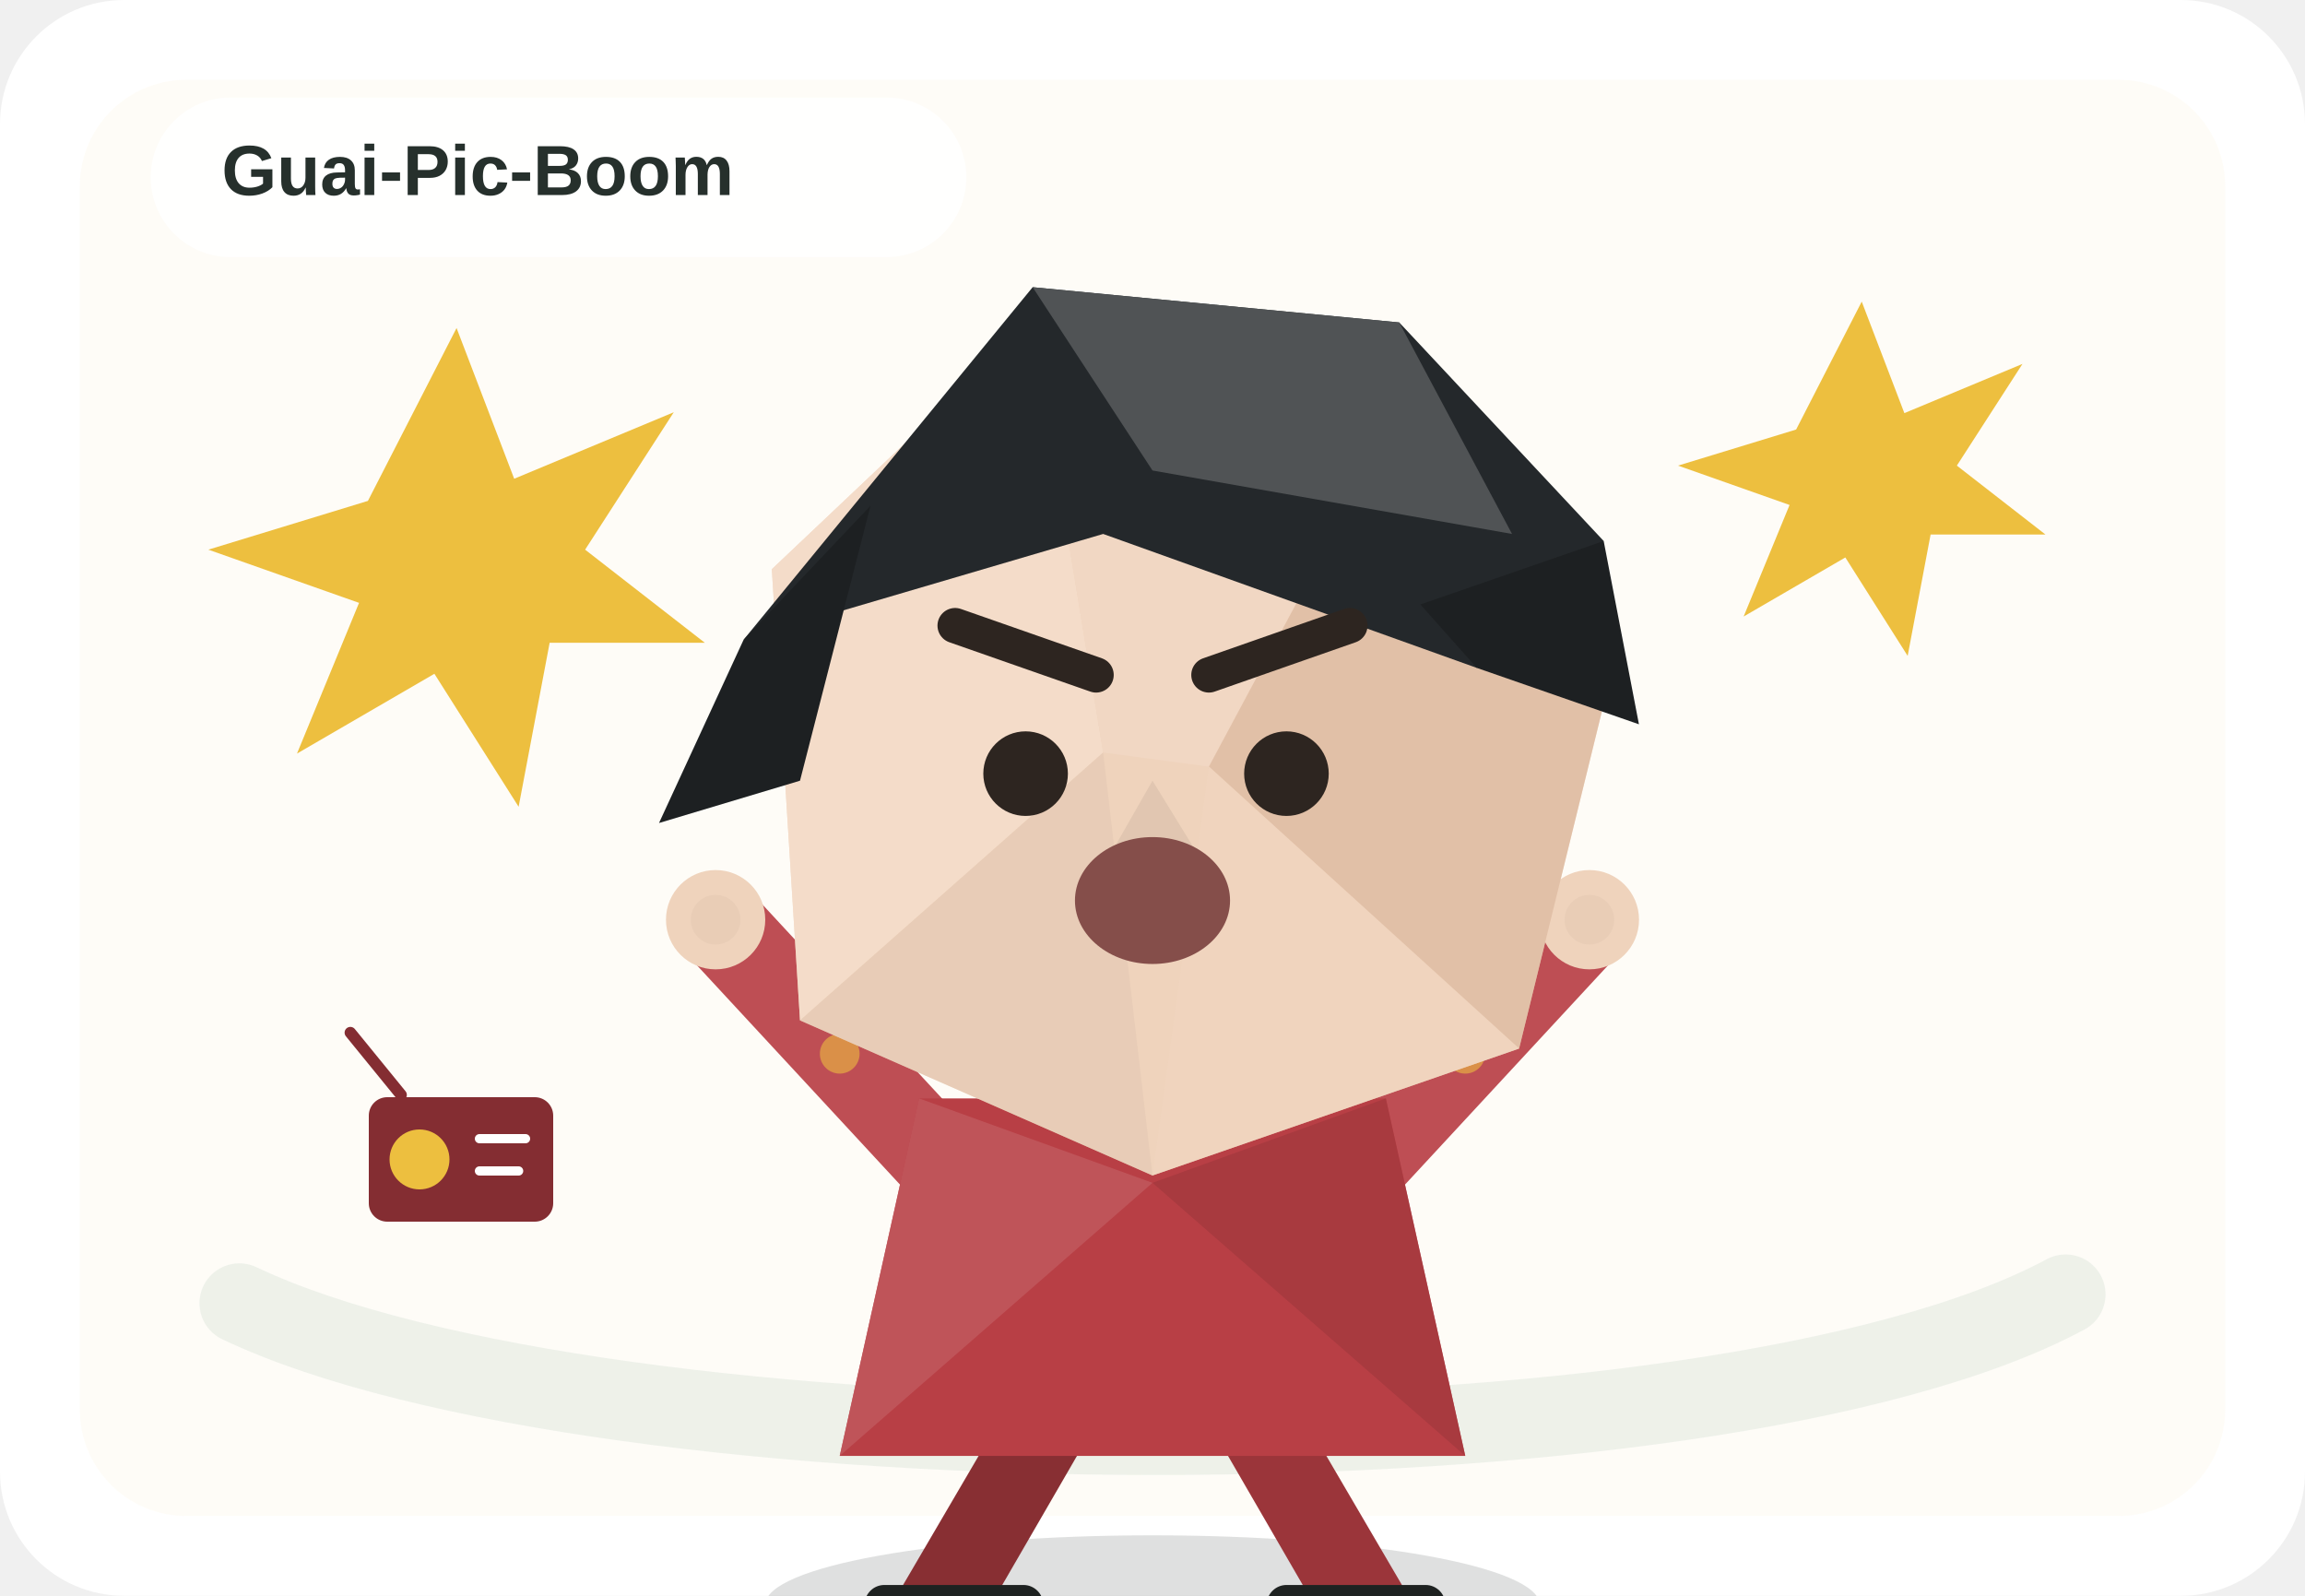
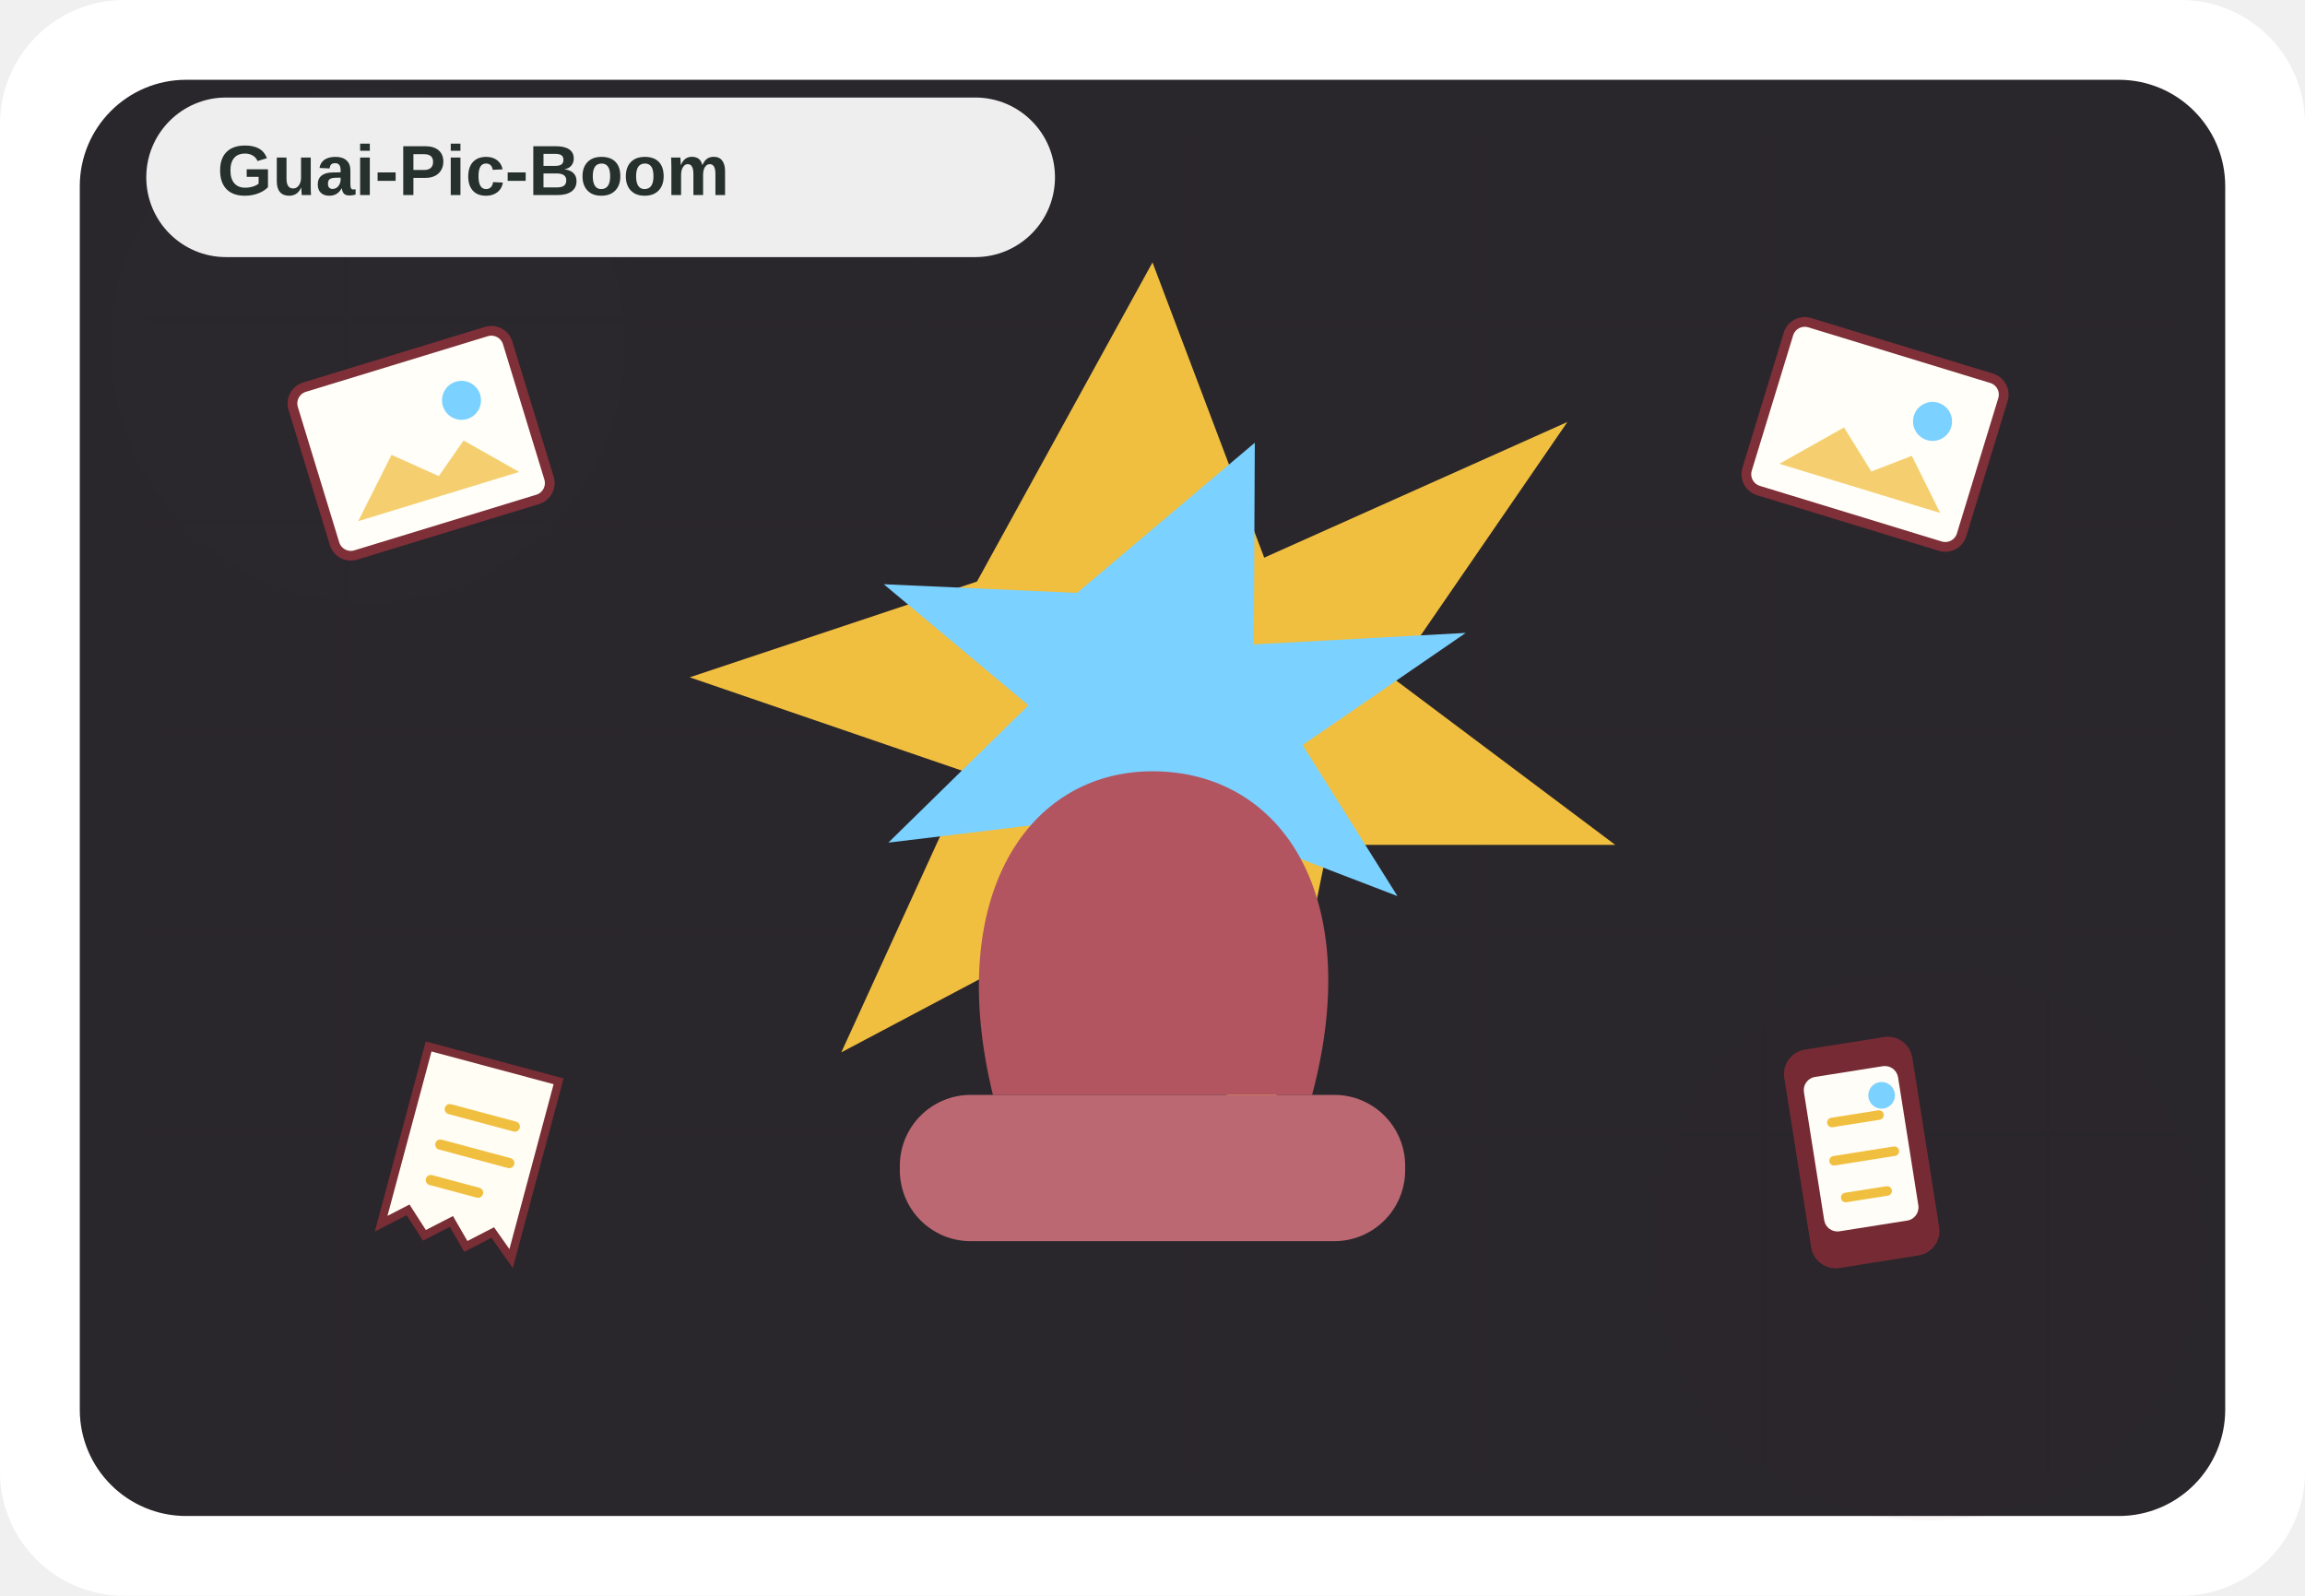
<svg xmlns="http://www.w3.org/2000/svg" width="1040" height="720" viewBox="0 0 520 360" role="img" aria-labelledby="title desc">
  <rect width="520" height="360" rx="28" fill="#ffffff" />
-   <rect x="18" y="18" width="484" height="324" rx="24" fill="#fbf2d9" opacity=".2" />
-   <path d="M54 294 C136 333 386 335 466 292" fill="none" stroke="#e9eee6" stroke-width="18" stroke-linecap="round" opacity=".78" />
-   <g transform="translate(103 128) scale(1)">
-     <polygon points="0,-54 13,-20 49,-35 29,-4 56,17 21,17 14,54 -5,24 -36,42 -22,8 -56,-4 -20,-15" fill="#edbf3f" />
+   <rect x="18" y="18" width="484" height="324" rx="24" fill="#fdf5e0" opacity=".32" />
+   <path d="M33 72 H492 M33 118 H492 M33 164 H492 M33 210 H492 M33 256 H492 M78 30 V332 M142 30 V332 M206 30 V332 M270 30 V332 M334 30 V332 M398 30 V332 M462 30 V332" stroke="#ead1d4" stroke-width="1" opacity=".4" />
+   <circle cx="83" cy="78" r="58" fill="#e2f5ff" opacity=".22" />
+   <circle cx="435" cy="281" r="62" fill="#ead1d4" opacity=".18" />
+   <rect x="18" y="18" width="484" height="324" rx="24" fill="#1d1a20" opacity=".94" />
+   <g transform="translate(260 160) scale(1.8)">
+     <polygon points="0,-56 14,-19 52,-36 30,-4 58,17 22,17 14,56 -5,25 -39,43 -23,8 -58,-4 -22,-16" fill="#f1bf3f" transform="rotate(0)" />
  </g>
-   <g transform="translate(420 108) scale(0.74)">
-     <polygon points="0,-54 13,-20 49,-35 29,-4 56,17 21,17 14,54 -5,24 -36,42 -22,8 -56,-4 -20,-15" fill="#edbf3f" />
+   <g transform="translate(260 160) scale(1.15)">
+     <polygon points="0,-56 14,-19 52,-36 30,-4 58,17 22,17 14,56 -5,25 -39,43 -23,8 -58,-4 -22,-16" fill="#7bd1ff" transform="rotate(21)" />
  </g>
-   <g transform="translate(104 260) scale(0.52)">
-     <rect x="-40" y="-24" width="80" height="54" rx="8" fill="#842d32" />
-     <circle cx="-18" cy="3" r="13" fill="#edbf3f" />
-     <path d="M8 -6 H28 M8 8 H25" stroke="#fff" stroke-width="4" stroke-linecap="round" />
-     <path d="M-26 -25 L-48 -52" stroke="#842d32" stroke-width="5" stroke-linecap="round" />
-   </g>
-   <g transform="translate(260 259) scale(1.12)">
-     <ellipse cx="0" cy="92" rx="78" ry="14" fill="#17201d" opacity=".14" />
-     <polygon points="-28,50 -52,91 -32,91 -10,53" fill="#882f33" />
-     <polygon points="28,50 52,91 32,91 10,53" fill="#9b353a" />
-     <rect x="-58" y="88" width="36" height="9" rx="4" fill="#1e2221" />
-     <rect x="23" y="88" width="36" height="9" rx="4" fill="#1e2221" />
-     <path d="M-38 8 L-63 -19 L-88 -46" fill="none" stroke="#be4e54" stroke-width="18" stroke-linecap="round" stroke-linejoin="round" />
-     <circle cx="-63" cy="-19" r="4" fill="#edbf3f" opacity=".58" />
-     <circle cx="-88" cy="-46" r="10" fill="#efd3bc" />
-     <circle cx="-88" cy="-46" r="5" fill="#dcc2ad" opacity=".35" />
-     <path d="M38 8 L63 -19 L88 -46" fill="none" stroke="#be4e54" stroke-width="18" stroke-linecap="round" stroke-linejoin="round" />
-     <circle cx="63" cy="-19" r="4" fill="#edbf3f" opacity=".58" />
-     <circle cx="88" cy="-46" r="10" fill="#efd3bc" />
-     <circle cx="88" cy="-46" r="5" fill="#dcc2ad" opacity=".35" />
-     <polygon points="-47,-10 47,-10 63,62 -63,62" fill="#b83f45" />
-     <polygon points="-47,-10 0,7 -63,62" fill="#c25a5f" opacity=".78" />
-     <polygon points="47,-10 0,7 63,62" fill="#a2373d" opacity=".72" />
-     <polygon points="-17,-25 17,-25 15,-8 -15,-8" fill="#d8b298" />
-     <g transform="translate(0 -74) scale(1.42)">
-       <polygon points="-54,-30 -17,-65 38,-58 66,-19 52,38 0,56 -50,34" fill="#efd3bc" />
-       <polygon points="-54,-30 -17,-65 -7,-4 -50,34" fill="#f6dfcd" opacity=".76" />
-       <polygon points="-17,-65 38,-58 8,-2 -7,-4" fill="#f1d7c3" />
-       <polygon points="38,-58 66,-19 52,38 8,-2" fill="#d8b298" opacity=".58" />
-       <polygon points="-50,34 -7,-4 0,56" fill="#e3c8b3" opacity=".62" />
-       <polygon points="8,-2 52,38 0,56" fill="#f0d5bf" opacity=".62" />
-       <polygon points="-58,-20 -17,-70 35,-65 64,-34 46,-16 -7,-35" fill="#24282b" />
-       <polygon points="-17,-70 35,-65 51,-35 0,-44" fill="#505355" />
-       <polygon points="46,-16 69,-8 64,-34 38,-25" fill="#1d2022" />
-       <polygon points="-58,-20 -70,6 -50,0 -40,-39" fill="#1d2022" />
-       <path d="M-28 -22 L-8 -15 M8 -15 L28 -22" stroke="#2d2520" stroke-width="5" stroke-linecap="round" />
-       <circle cx="-18" cy="-1" r="6" fill="#2d2520" />
-       <circle cx="19" cy="-1" r="6" fill="#2d2520" />
-       <polygon points="0,0 -8,14 8,13" fill="#dcc2ad" opacity=".75" />
-       <ellipse cx="0" cy="17" rx="11" ry="9" fill="#854e4a" />
+   <path d="M224 247 C213 202 232 174 260 174 C289 174 308 202 296 247 Z" fill="#b25560" />
+   <rect x="203" y="247" width="114" height="33" rx="16" fill="#bb6872" />
+   <g transform="translate(95 100) scale(0.55)">
+     <rect x="-46" y="-36" width="92" height="72" rx="7" fill="#fffef8" stroke="#7e2f38" stroke-width="4" transform="rotate(-17)" />
+     <g transform="rotate(-17)">
+       <circle cx="21" cy="-12" r="8" fill="#7bd1ff" />
+       <path d="M-34 23 L-13 1 L3 15 L17 4 L35 23 Z" fill="#f5cf6f" />
    </g>
  </g>
-   <g transform="translate(34 42)">
-     <rect x="0" y="-20" width="184" height="36" rx="18" fill="#ffffff" opacity=".9" />
-     <text x="16" y="2" font-family="Arial, Helvetica, sans-serif" font-size="16" font-weight="800" fill="#26302c">Guai-Pic-Boom</text>
+   <g transform="translate(423 98) scale(0.55)">
+     <rect x="-46" y="-36" width="92" height="72" rx="7" fill="#fffef8" stroke="#7e2f38" stroke-width="4" transform="rotate(17)" />
+     <g transform="rotate(17)">
+       <circle cx="21" cy="-12" r="8" fill="#7bd1ff" />
+       <path d="M-34 23 L-13 1 L3 15 L17 4 L35 23 Z" fill="#f5cf6f" />
+     </g>
+   </g>
+   <g transform="translate(106 260) scale(0.46)">
+     <path d="M-33 -45 H33 V45 L21 35 L10 45 L0 35 L-11 45 L-22 35 L-33 45 Z" fill="#fffdf4" stroke="#792d35" stroke-width="4" transform="rotate(15)" />
+     <path d="M-15 -18 H18 M-15 0 H20 M-15 18 H9" stroke="#f1bf3f" stroke-width="5" stroke-linecap="round" transform="rotate(15)" />
+   </g>
+   <g transform="translate(420 260) scale(0.43)">
+     <rect x="-34" y="-58" width="68" height="116" rx="13" fill="#762b34" transform="rotate(-9)" />
+     <rect x="-25" y="-43" width="50" height="82" rx="7" fill="#fffdf7" transform="rotate(-9)" />
+     <g transform="rotate(-9)">
+       <path d="M-13 -18 H12 M-15 2 H17 M-12 22 H10" stroke="#f1bf3f" stroke-width="5" stroke-linecap="round" />
+       <circle cx="15" cy="-28" r="7" fill="#7bd1ff" />
+     </g>
+   </g>
+   <g transform="translate(33 42)">
+     <rect x="0" y="-20" width="205" height="36" rx="18" fill="#ffffff" opacity=".92" />
+     <text x="16" y="2" font-family="Arial, Helvetica, sans-serif" font-size="16" font-weight="900" fill="#26302c">Guai-Pic-Boom</text>
  </g>
</svg>
